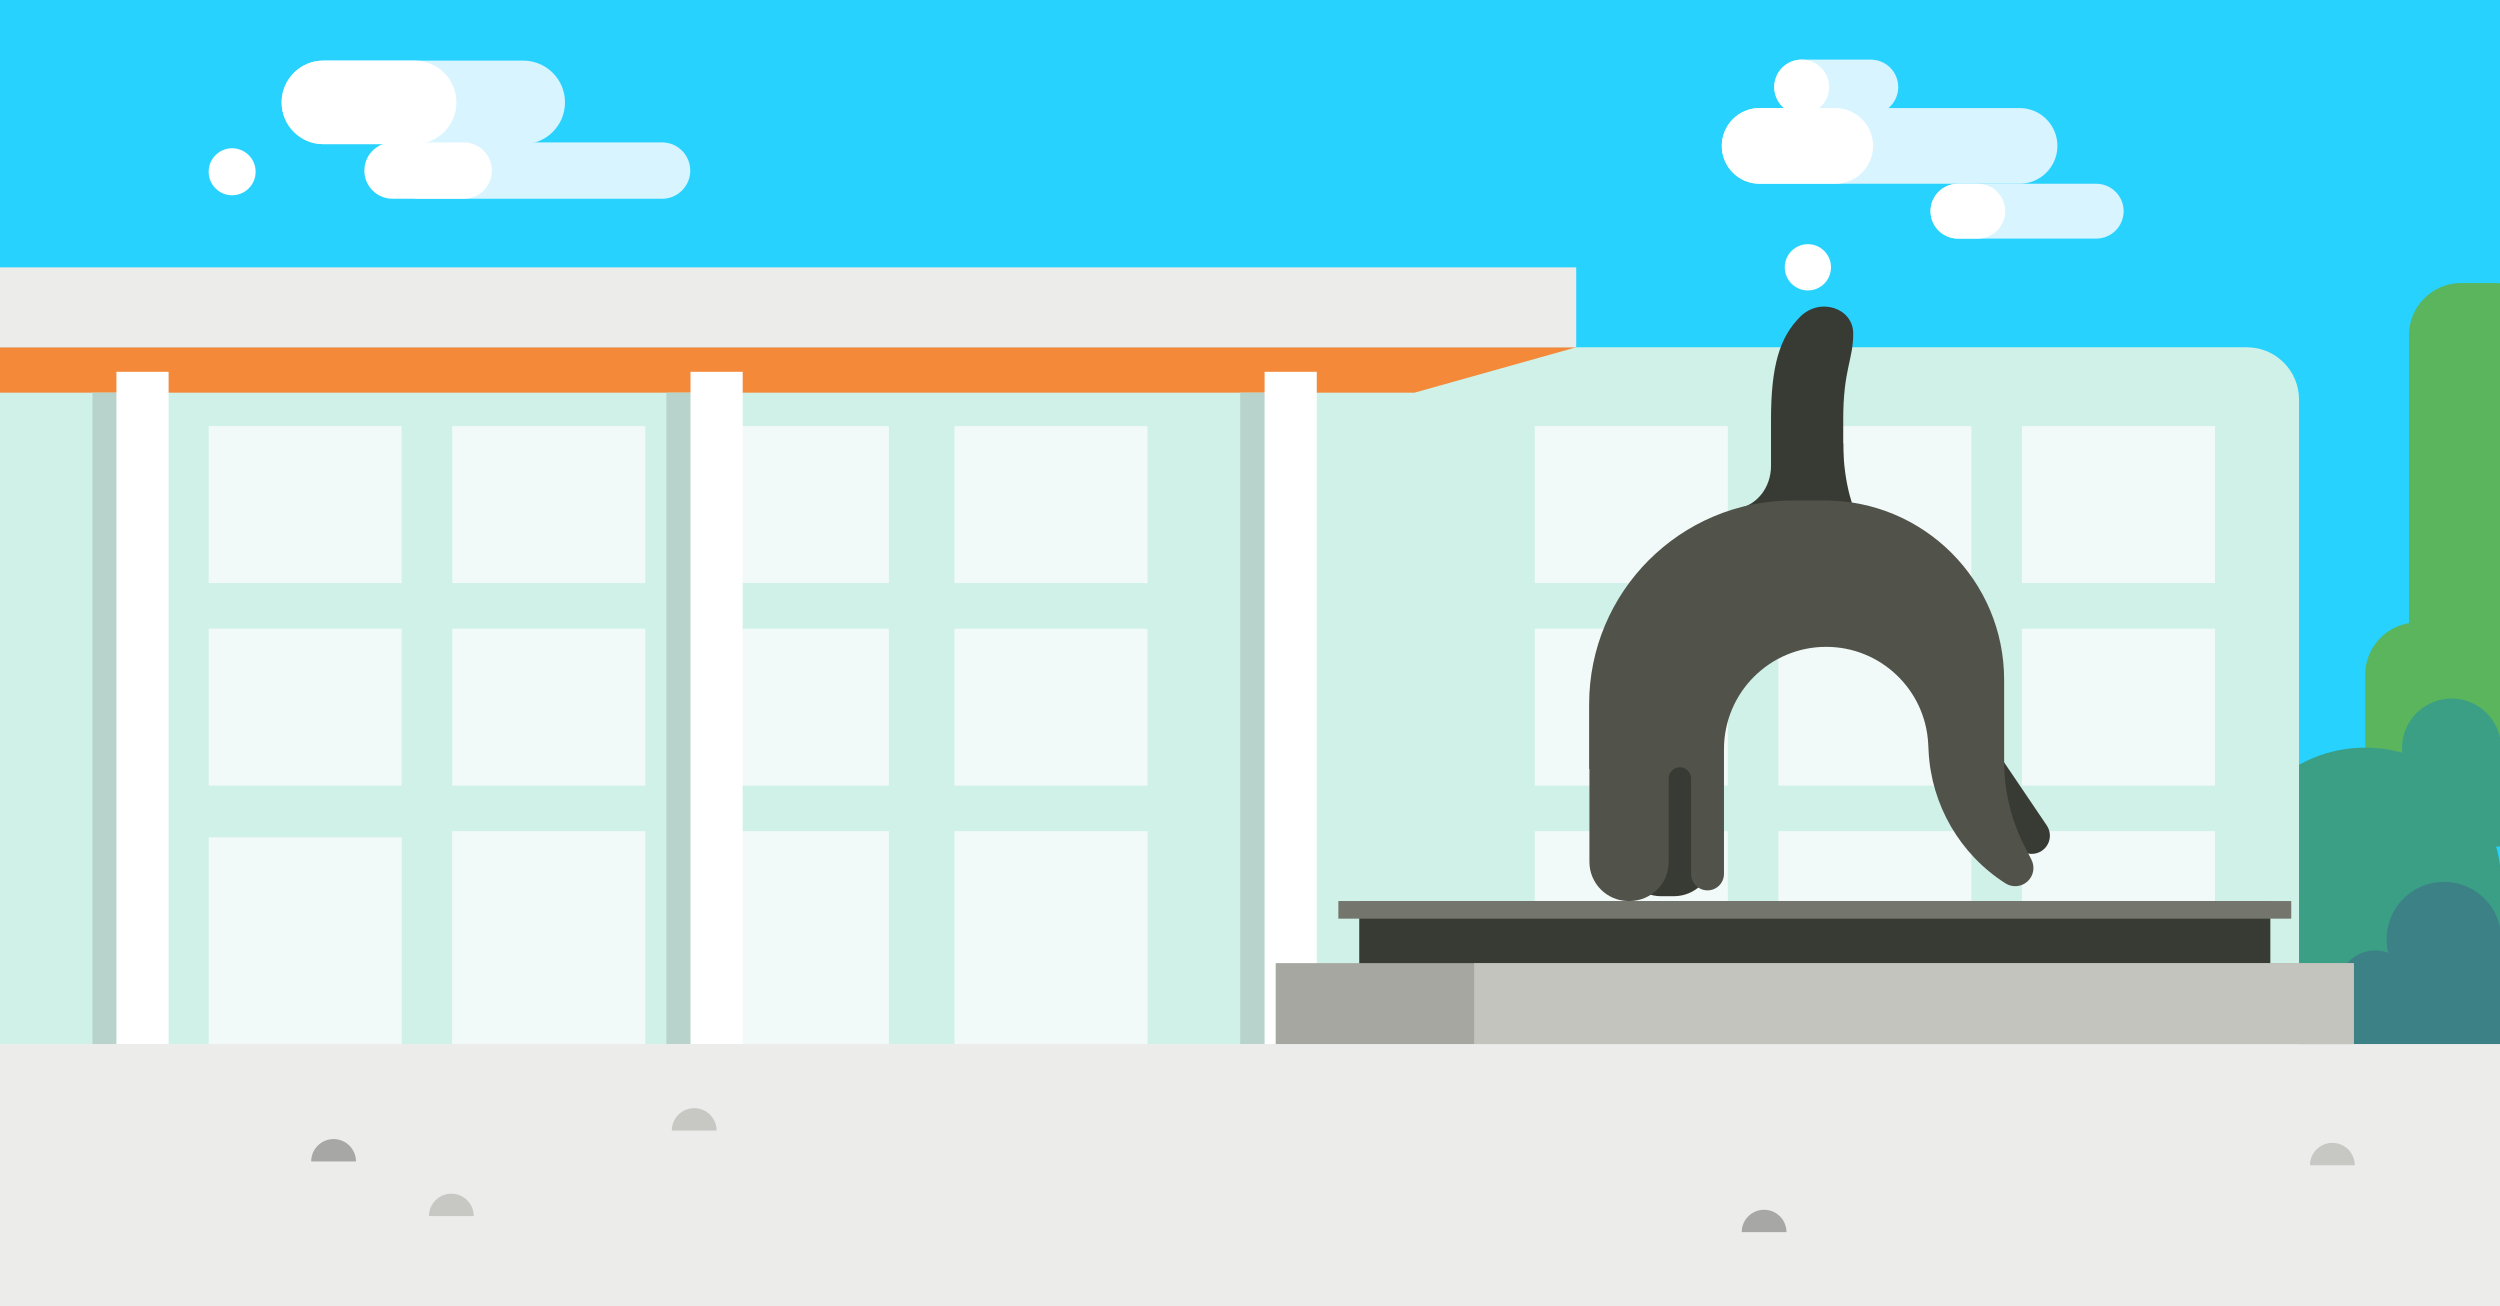
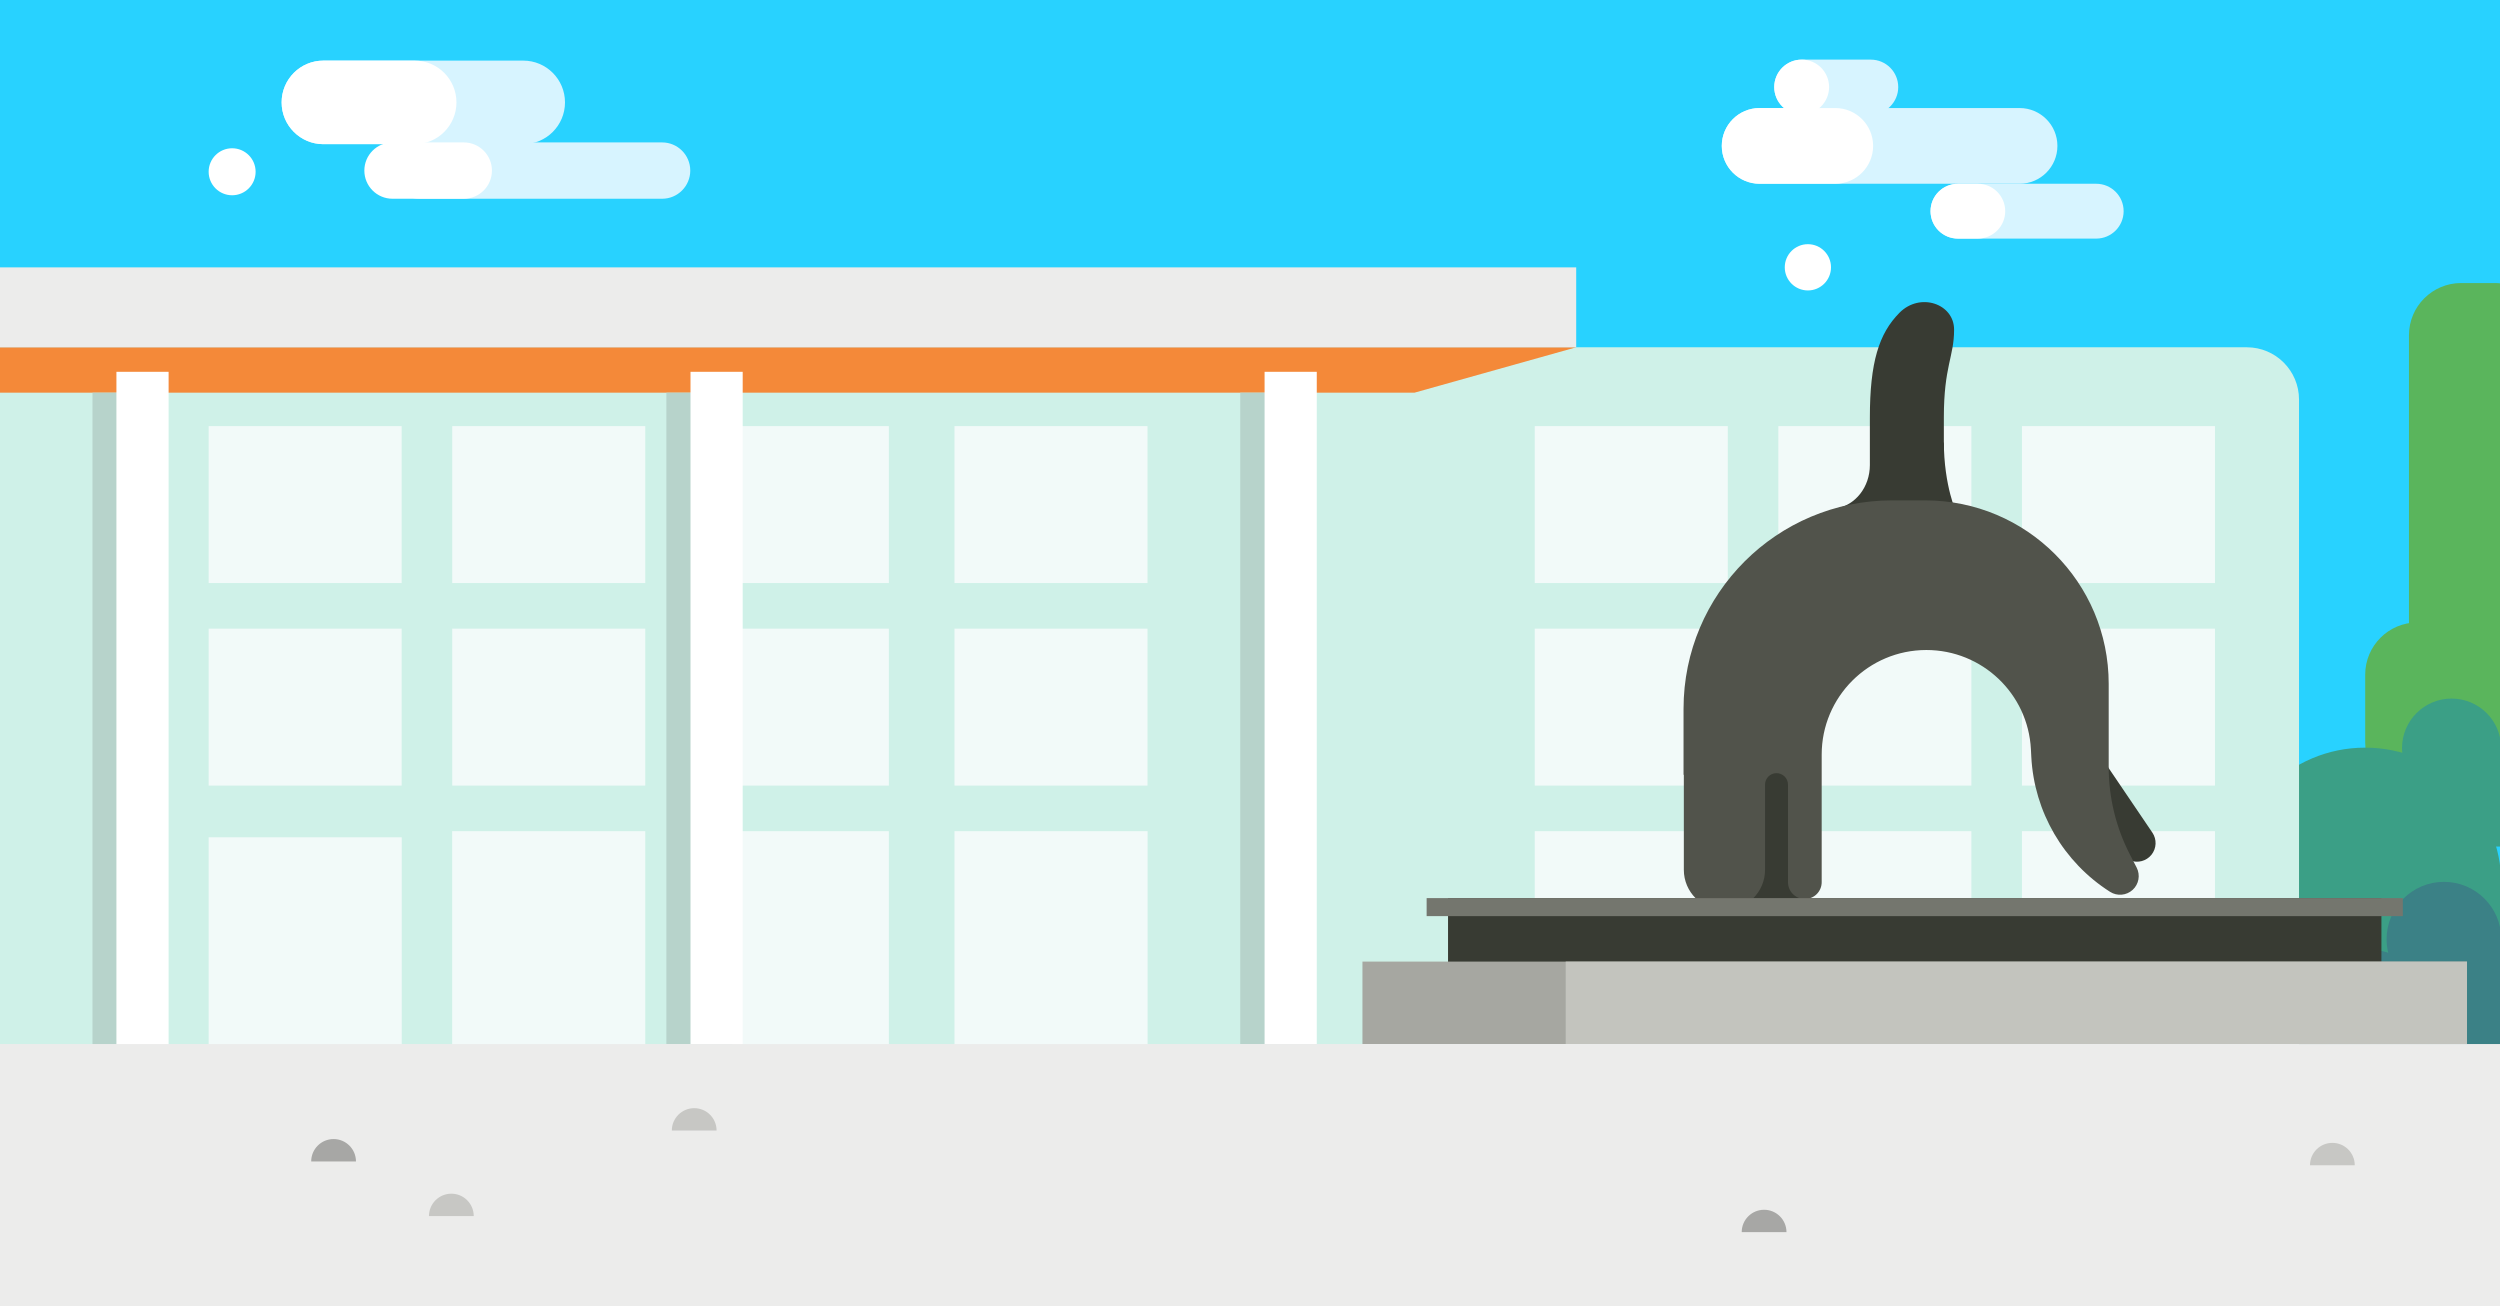
<svg xmlns="http://www.w3.org/2000/svg" width="1440px" height="752px" viewBox="0 0 1440 752" version="1.1">
  <defs />
  <g id="Page-1" stroke="none" stroke-width="1" fill="none" fill-rule="evenodd">
    <g id="aquarium">
      <g id="Imported-Layers" transform="translate(-3, -2)">
        <path d="M0.674,0.749 L1443.759,0.749 L1443.759,666.737 L0.674,666.737 L0.674,0.749 Z" id="Fill-1" fill="#28D2FF" />
        <path d="M1096.38,52.152 C1096.38,60.88 1089.307,67.957 1080.583,67.957 L1040.761,67.957 C1032.037,67.957 1024.964,60.88 1024.964,52.152 C1024.964,43.423 1032.037,36.346 1040.761,36.346 L1080.583,36.346 C1089.307,36.346 1096.38,43.423 1096.38,52.152" id="Fill-2" fill="#D7F4FF" />
        <path d="M1188.068,86.041 C1188.068,98.084 1178.31,107.847 1166.274,107.847 L1016.537,107.847 C1004.5,107.847 994.743,98.084 994.743,86.041 C994.743,73.997 1004.5,64.233 1016.537,64.233 L1166.274,64.233 C1178.31,64.233 1188.068,73.997 1188.068,86.041" id="Fill-3" fill="#D7F4FF" />
        <path d="M1081.919,86.041 C1081.919,98.084 1072.161,107.847 1060.124,107.847 L1016.537,107.847 C1004.5,107.847 994.743,98.084 994.743,86.041 C994.743,73.997 1004.5,64.233 1016.537,64.233 L1060.124,64.233 C1072.161,64.233 1081.919,73.997 1081.919,86.041" id="Fill-4" fill="#FFFFFF" />
        <path d="M1056.557,52.152 C1056.557,60.881 1049.485,67.957 1040.761,67.957 C1032.037,67.957 1024.964,60.881 1024.964,52.152 C1024.964,43.422 1032.037,36.346 1040.761,36.346 C1049.485,36.346 1056.557,43.422 1056.557,52.152" id="Fill-5" fill="#FFFFFF" />
        <path d="M1226.211,123.639 C1226.211,132.361 1219.144,139.43 1210.428,139.43 L1130.768,139.43 C1122.052,139.43 1114.985,132.361 1114.985,123.639 C1114.985,114.916 1122.052,107.847 1130.768,107.847 L1210.428,107.847 C1219.144,107.847 1226.211,114.916 1226.211,123.639" id="Fill-6" fill="#D7F4FF" />
        <path d="M1114.985,123.639 C1114.985,114.916 1122.052,107.847 1130.768,107.847 L1142.223,107.847 C1150.939,107.847 1158.006,114.916 1158.006,123.639 C1158.006,132.361 1150.939,139.43 1142.223,139.43 L1130.768,139.43 C1122.052,139.43 1114.985,132.361 1114.985,123.639" id="Fill-7" fill="#FFFFFF" />
        <path d="M1057.659,155.974 C1057.659,148.615 1051.697,142.649 1044.342,142.649 C1036.986,142.649 1031.024,148.615 1031.024,155.974 C1031.024,163.333 1036.986,169.299 1044.342,169.299 C1051.697,169.299 1057.659,163.333 1057.659,155.974" id="Fill-8" fill="#FFFFFF" />
        <path d="M1443.759,165.275 C1442.515,165.118 1441.249,165.028 1439.963,165.028 L1420.625,165.028 C1404.022,165.028 1390.563,178.495 1390.563,195.108 L1390.563,438.738 C1390.563,455.351 1404.022,468.818 1420.625,468.818 L1439.963,468.818 C1441.249,468.818 1442.515,468.728 1443.759,468.571 L1443.759,165.275" id="Fill-9" fill="#5AB55C" />
        <path d="M1430.626,390.616 C1430.626,374.004 1417.168,360.536 1400.564,360.536 L1395.416,360.536 C1378.813,360.536 1365.354,374.004 1365.354,390.616 L1365.354,429.699 C1365.354,446.312 1378.813,459.779 1395.416,459.779 L1400.564,459.779 C1417.168,459.779 1430.626,446.312 1430.626,429.699 L1430.626,390.616" id="Fill-10" fill="#5AB55C" />
        <path d="M1184.134,601.571 C1184.134,576.98 1164.211,557.047 1139.636,557.047 C1115.059,557.047 1095.135,576.98 1095.135,601.571 C1095.135,626.162 1115.059,646.097 1139.636,646.097 C1164.211,646.097 1184.134,626.162 1184.134,601.571" id="Fill-11" fill="#3B9F86" />
        <path d="M1113.632,626.605 C1113.632,609.637 1099.884,595.881 1082.924,595.881 C1065.964,595.881 1052.216,609.637 1052.216,626.605 C1052.216,643.575 1065.964,657.33 1082.924,657.33 C1099.884,657.33 1113.632,643.575 1113.632,626.605" id="Fill-12" fill="#3B9F86" />
        <path d="M1232.387,551.364 C1232.387,528.682 1214.012,510.297 1191.343,510.297 C1168.674,510.297 1150.299,528.682 1150.299,551.364 C1150.299,574.044 1168.674,592.43 1191.343,592.43 C1214.012,592.43 1232.387,574.044 1232.387,551.364" id="Fill-13" fill="#3B9F86" />
        <path d="M1304.189,552.17 C1304.189,529.489 1285.814,511.102 1263.145,511.102 C1240.475,511.102 1222.101,529.489 1222.101,552.17 C1222.101,574.851 1240.475,593.236 1263.145,593.236 C1285.814,593.236 1304.189,574.851 1304.189,552.17" id="Fill-14" fill="#3B9F86" />
        <path d="M1443.754,511.103 C1443.754,467.77 1408.649,432.642 1365.339,432.642 C1322.028,432.642 1286.922,467.77 1286.922,511.103 C1286.922,554.436 1322.028,589.562 1365.339,589.562 C1408.649,589.562 1443.754,554.436 1443.754,511.103" id="Fill-15" fill="#3B9F86" />
        <path d="M1173.111,545.993 L1443.754,545.993 L1443.754,646.754 L1173.111,646.754 L1173.111,545.993 Z" id="Fill-16" fill="#3B9F86" />
        <path d="M1085.934,607.653 L1443.754,607.653 L1443.754,667.511 L1085.934,667.511 L1085.934,607.653 Z" id="Fill-17" fill="#3B9F86" />
        <path d="M1325.33,646.339 C1325.33,630.8 1312.741,618.204 1297.212,618.204 C1281.683,618.204 1269.093,630.8 1269.093,646.339 C1269.093,661.878 1281.683,674.475 1297.212,674.475 C1312.741,674.475 1325.33,661.878 1325.33,646.339" id="Fill-18" fill="#3B8186" />
        <path d="M1367.358,511.103 L1443.754,511.103 L1443.754,605.573 L1367.358,605.573 L1367.358,511.103 Z" id="Fill-19" fill="#3B9F86" />
        <path d="M1368.169,606.151 C1368.169,585.978 1351.825,569.625 1331.667,569.625 C1311.506,569.625 1295.162,585.978 1295.162,606.151 C1295.162,626.322 1311.506,642.675 1331.667,642.675 C1351.825,642.675 1368.169,626.322 1368.169,606.151" id="Fill-20" fill="#3B8186" />
        <path d="M1383.548,538.711 L1443.754,538.711 L1443.754,663.49 L1383.548,663.49 L1383.548,538.711 Z" id="Fill-21" fill="#3B8186" />
        <path d="M1377.666,543.007 C1377.666,524.747 1392.461,509.945 1410.71,509.945 C1428.96,509.945 1443.754,524.747 1443.754,543.007 C1443.754,561.268 1428.96,576.071 1410.71,576.071 C1392.461,576.071 1377.666,561.268 1377.666,543.007" id="Fill-22" fill="#3B8186" />
        <path d="M1392.123,570.483 C1392.123,558.853 1382.702,549.427 1371.08,549.427 C1359.458,549.427 1350.036,558.853 1350.036,570.483 C1350.036,582.11 1359.458,591.539 1371.08,591.539 C1382.702,591.539 1392.123,582.11 1392.123,570.483" id="Fill-23" fill="#3B8186" />
        <path d="M1320.417,585.353 L1410.71,585.353 L1410.71,646.754 L1320.417,646.754 L1320.417,585.353 Z" id="Fill-24" fill="#3B8186" />
        <path d="M1412.609,624.5 L1443.673,624.5 L1443.673,652.768 L1412.609,652.768 L1412.609,624.5 Z" id="Fill-25" fill="#A9D163" />
        <path d="M1443.673,624.065 C1443.673,632.649 1436.719,639.606 1428.141,639.606 C1419.562,639.606 1412.609,632.649 1412.609,624.065 C1412.609,615.482 1419.562,608.524 1428.141,608.524 C1436.719,608.524 1443.673,615.482 1443.673,624.065" id="Fill-26" fill="#A9D163" />
        <path d="M1364.509,634.808 C1364.509,620.41 1376.173,608.739 1390.563,608.739 C1404.952,608.739 1416.617,620.41 1416.617,634.808 C1416.617,649.205 1404.952,660.877 1390.563,660.877 C1376.173,660.877 1364.509,649.205 1364.509,634.808" id="Fill-27" fill="#A9D163" />
        <path d="M1443.673,432.948 C1443.673,417.165 1430.887,404.372 1415.114,404.372 C1399.341,404.372 1386.555,417.165 1386.555,432.948 C1386.555,448.73 1399.341,461.524 1415.114,461.524 C1430.887,461.524 1443.673,448.73 1443.673,432.948" id="Fill-28" fill="#3B9F86" />
        <path d="M1405.556,432.948 L1443.673,432.948 L1443.673,489.618 L1405.556,489.618 L1405.556,432.948 Z" id="Fill-29" fill="#3B9F86" />
        <path d="M1327.236,622.967 C1327.236,639.58 1313.776,653.047 1297.174,653.047 L30.738,653.047 C14.135,653.047 0.675,639.58 0.675,622.967 L0.675,202.038 L1297.174,202.038 C1313.776,202.038 1327.236,215.506 1327.236,232.118 L1327.236,622.967" id="Fill-30" fill="#CFF1E8" />
        <path d="M123.179,247.448 L234.358,247.448 L234.358,337.838 L123.179,337.838 L123.179,247.448 Z" id="Fill-31" fill="#F2FAF9" />
        <path d="M263.49,247.448 L374.669,247.448 L374.669,337.838 L263.49,337.838 L263.49,247.448 Z" id="Fill-32" fill="#F2FAF9" />
        <path d="M403.803,247.448 L514.982,247.448 L514.982,337.838 L403.803,337.838 L403.803,247.448 Z" id="Fill-33" fill="#F2FAF9" />
        <path d="M123.179,364.102 L234.358,364.102 L234.358,454.491 L123.179,454.491 L123.179,364.102 Z" id="Fill-34" fill="#F2FAF9" />
        <path d="M263.49,364.102 L374.669,364.102 L374.669,454.491 L263.49,454.491 L263.49,364.102 Z" id="Fill-35" fill="#F2FAF9" />
        <path d="M403.803,364.102 L514.982,364.102 L514.982,454.491 L403.803,454.491 L403.803,364.102 Z" id="Fill-36" fill="#F2FAF9" />
        <path d="M552.777,247.448 L663.956,247.448 L663.956,337.838 L552.777,337.838 L552.777,247.448 Z" id="Fill-33-Copy" fill="#F2FAF9" />
        <path d="M552.777,364.102 L663.956,364.102 L663.956,454.491 L552.777,454.491 L552.777,364.102 Z" id="Fill-36-Copy" fill="#F2FAF9" />
        <path d="M123.179,484.283 L234.404,484.283 L234.404,610.414 L123.179,610.414 L123.179,484.283 Z" id="Fill-37" fill="#F2FAF9" />
        <path d="M263.444,480.755 L374.669,480.755 L374.669,606.886 L263.444,606.886 L263.444,480.755 Z" id="Fill-37-Copy-2" fill="#F2FAF9" />
        <path d="M424.786,480.755 L514.982,480.755 L514.982,606.886 L424.786,606.886 L424.786,480.755 Z" id="Fill-37-Copy" fill="#F2FAF9" />
        <path d="M552.777,480.755 L664.002,480.755 L664.002,606.886 L552.777,606.886 L552.777,480.755 Z" id="Fill-37-Copy-3" fill="#F2FAF9" />
        <path d="M1167.646,247.448 L1278.826,247.448 L1278.826,337.838 L1167.646,337.838 L1167.646,247.448 Z" id="Fill-38" fill="#F2FAF9" />
        <path d="M1167.646,364.103 L1278.826,364.103 L1278.826,454.491 L1167.646,454.491 L1167.646,364.103 Z" id="Fill-39" fill="#F2FAF9" />
        <path d="M1167.646,480.755 L1278.826,480.755 L1278.826,571.144 L1167.646,571.144 L1167.646,480.755 Z" id="Fill-40" fill="#F2FAF9" />
        <path d="M1027.333,247.448 L1138.513,247.448 L1138.513,337.838 L1027.333,337.838 L1027.333,247.448 Z" id="Fill-41" fill="#F2FAF9" />
        <path d="M1027.333,364.103 L1138.513,364.103 L1138.513,454.491 L1027.333,454.491 L1027.333,364.103 Z" id="Fill-42" fill="#F2FAF9" />
        <path d="M1027.333,480.755 L1138.513,480.755 L1138.513,571.144 L1027.333,571.144 L1027.333,480.755 Z" id="Fill-43" fill="#F2FAF9" />
        <path d="M887.021,247.448 L998.201,247.448 L998.201,337.838 L887.021,337.838 L887.021,247.448 Z" id="Fill-44" fill="#F2FAF9" />
        <path d="M887.021,364.103 L998.201,364.103 L998.201,454.491 L887.021,454.491 L887.021,364.103 Z" id="Fill-45" fill="#F2FAF9" />
        <path d="M887.021,480.755 L998.201,480.755 L998.201,571.144 L887.021,571.144 L887.021,480.755 Z" id="Fill-46" fill="#F2FAF9" />
        <path d="M0.674,228.192 L817.703,228.192 L910.892,202.038 L0.674,202.038 L0.674,228.192" id="Fill-47" fill="#F48939" />
        <path d="M56.274,228.192 L86.324,228.192 L86.324,626.606 L56.274,626.606 L56.274,228.192 Z" id="Fill-48" fill="#B7D3CB" />
        <path d="M416.875,228.192 L386.825,228.192 L386.825,603.368 L416.875,603.368 L416.875,455.853 L403.803,455.853 L403.803,364.92 L416.875,364.92 L416.875,338.498 L403.803,338.498 L403.803,247.564 L416.875,247.564 L416.875,228.192" id="Fill-49" fill="#B7D3CB" />
        <path d="M403.803,247.448 L416.875,247.448 L416.875,337.838 L403.803,337.838 L403.803,247.448 Z" id="Fill-50" fill="#D4DBD9" />
        <path d="M403.803,364.102 L416.875,364.102 L416.875,454.491 L403.803,454.491 L403.803,364.102 Z" id="Fill-51" fill="#D4DBD9" />
        <path d="M717.375,228.192 L747.426,228.192 L747.426,603.368 L717.375,603.368 L717.375,228.192 Z" id="Fill-52" fill="#B7D3CB" />
        <path d="M70.058,216.162 L100.119,216.162 L100.119,626.606 L70.058,626.606 L70.058,216.162 Z" id="Fill-53" fill="#FFFFFF" />
        <path d="M400.729,216.162 L430.79,216.162 L430.79,603.368 L400.729,603.368 L400.729,216.162 Z" id="Fill-54" fill="#FFFFFF" />
        <path d="M731.399,216.162 L761.46,216.162 L761.46,603.368 L731.399,603.368 L731.399,216.162 Z" id="Fill-55" fill="#FFFFFF" />
        <path d="M0.674,156.005 L910.892,156.005 L910.892,202.038 L0.674,202.038 L0.674,156.005 Z" id="Fill-56" fill="#ECECEB" />
        <path d="M0.674,603.368 L1443.759,603.368 L1443.759,754.747 L0.674,754.747 L0.674,603.368 Z" id="Fill-61" fill="#ECECEB" />
        <path d="M1006.221,711.727 C1006.221,704.6 1011.995,698.824 1019.117,698.824 C1026.239,698.824 1032.013,704.6 1032.013,711.727" id="Fill-62" fill="#A7A7A5" />
        <path d="M1333.549,673.189 C1333.549,666.063 1339.323,660.286 1346.445,660.286 C1353.567,660.286 1359.341,666.063 1359.341,673.189" id="Fill-63" fill="#C7C7C4" />
        <path d="M389.966,653.207 C389.966,646.08 395.74,640.303 402.862,640.303 C409.985,640.303 415.759,646.08 415.759,653.207" id="Fill-64" fill="#C7C7C4" />
        <path d="M182.248,670.998 C182.248,663.872 188.022,658.095 195.143,658.095 C202.266,658.095 208.039,663.872 208.039,670.998" id="Fill-65" fill="#A7A7A5" />
        <path d="M250.082,702.467 C250.082,695.34 255.855,689.563 262.977,689.563 C270.099,689.563 275.873,695.34 275.873,702.467" id="Fill-66" fill="#C7C7C4" />
-         <g id="Group" transform="translate(737.3411, 178.3683)">
-           <path d="M48.589,342.628 L573.378,342.628 L573.378,424.817 L48.589,424.817 L48.589,342.628 Z" id="Fill-57" fill="#383B33" />
-           <path d="M36.553,342.628 L585.414,342.628 L585.414,352.78 L36.553,352.78 L36.553,342.628 Z" id="Fill-58" fill="#74766E" />
-           <path d="M0.464,378.395 L621.503,378.395 L621.503,425 L0.464,425 L0.464,378.395 Z" id="Fill-59" fill="#A6A7A1" />
-           <path d="M114.747,378.395 L621.503,378.395 L621.503,425 L114.747,425 L114.747,378.395 Z" id="Fill-60" fill="#C3C4BE" />
-           <path d="M199.936,317.269 C199.936,329.743 210.034,339.856 222.492,339.856 L229.746,339.856 C242.204,339.856 252.302,329.743 252.302,317.269 L252.302,273.067 C252.302,260.594 242.204,250.481 229.746,250.481 L222.492,250.481 C210.034,250.481 199.936,260.594 199.936,273.067 L199.936,317.269" id="Fill-67" fill="#383B33" />
-           <path d="M403.882,303.556 L432.058,314.736 C436.335,316.432 441.215,315.14 444.095,311.548 C446.975,307.957 447.181,302.905 444.603,299.091 L414.032,253.869 L403.882,303.556" id="Fill-69" fill="#383B33" />
-           <path d="M327.357,78.764 C327.357,103.985 334.618,119.419 334.618,119.419 L310.938,119.419 L327.357,78.764" id="Fill-68" fill="#383B33" />
-           <path d="M333.114,15.726 C333.114,31.077 327.357,36.262 327.357,65.265 L327.357,125.895 L266.548,116.5 L266.564,116.499 C277.599,114.79 285.761,104.368 285.761,92.031 L285.761,65.265 C285.761,34.068 290.858,17.919 302.413,6.222 C313.968,-5.474 333.114,1.106 333.114,15.726" id="Fill-70" fill="#383B33" />
-           <path d="M420.806,332.439 C424.801,334.986 430.006,334.535 433.504,331.339 C437.002,328.142 437.927,322.994 435.758,318.779 L431.93,311.334 C424.117,296.138 420.041,279.293 420.041,262.201 L420.041,215.261 C420.041,158.183 373.833,111.914 316.832,111.914 L298.264,111.914 C233.498,111.914 180.995,164.487 180.995,229.34 L180.995,266.528 L181.165,266.526 L181.165,320.041 C181.165,332.516 191.264,342.628 203.72,342.628 L204.27,342.628 C216.728,342.628 226.826,332.516 226.826,320.041 L226.826,272.043 C226.826,268.521 229.643,265.648 233.16,265.584 C234.891,265.553 236.562,266.22 237.796,267.435 C239.033,268.649 239.728,270.309 239.728,272.043 L239.728,327.002 C239.728,332.24 243.968,336.487 249.2,336.487 C254.43,336.487 258.671,332.24 258.671,327.002 L258.671,255.149 C258.671,222.6 285.022,196.213 317.529,196.213 C348.858,196.213 374.697,220.787 376.309,252.118 L376.526,256.348 C378.123,287.391 394.622,315.743 420.806,332.439" id="Fill-71" fill="#51534B" />
-         </g>
        <path d="M328.438,60.976 C328.438,74.266 317.672,85.038 304.389,85.038 L189.262,85.038 C175.981,85.038 165.214,74.266 165.214,60.976 C165.214,47.687 175.981,36.914 189.262,36.914 L304.389,36.914 C317.672,36.914 328.438,47.687 328.438,60.976" id="Fill-72" fill="#D7F4FF" />
        <path d="M400.59,100.256 C400.59,109.213 393.333,116.476 384.379,116.476 L244.516,116.476 C235.562,116.476 228.304,109.213 228.304,100.256 C228.304,91.297 235.563,84.036 244.516,84.036 L384.379,84.036 C393.333,84.036 400.59,91.297 400.59,100.256" id="Fill-73" fill="#D7F4FF" />
        <path d="M286.353,100.256 C286.353,109.214 279.095,116.476 270.141,116.476 L229.078,116.476 C220.124,116.476 212.866,109.213 212.866,100.256 C212.866,91.297 220.124,84.036 229.078,84.036 L270.141,84.036 C279.095,84.036 286.353,91.298 286.353,100.256" id="Fill-74" fill="#FFFFFF" />
        <path d="M265.916,60.976 C265.916,74.266 255.149,85.038 241.867,85.038 L189.262,85.038 C175.981,85.038 165.214,74.266 165.214,60.976 C165.214,47.687 175.981,36.914 189.262,36.914 L241.867,36.914 C255.149,36.914 265.916,47.687 265.916,60.976" id="Fill-75" fill="#FFFFFF" />
        <path d="M150.235,100.936 C150.235,93.461 144.179,87.401 136.707,87.401 C129.235,87.401 123.179,93.461 123.179,100.936 C123.179,108.412 129.235,114.472 136.707,114.472 C144.179,114.472 150.235,108.412 150.235,100.936" id="Fill-76" fill="#FFFFFF" />
      </g>
+       <g id="Imported-Layers" transform="translate(784, 174)">
+         <path d="M205.119,337.397 C205.119,350.151 215.465,360.491 228.227,360.491 L235.659,360.491 C248.422,360.491 258.767,350.151 258.767,337.397 L258.767,292.202 C258.767,279.448 248.422,269.109 235.659,269.109 L228.227,269.109 C215.465,269.109 205.119,279.448 205.119,292.202 L205.119,337.397" id="Fill-1" fill="#383B33" />
+         <path d="M335.658,80.321 C335.658,106.109 343.097,121.889 343.097,121.889 L318.836,121.889 L335.658,80.321" id="Fill-2" fill="#383B33" />
+         <path d="M414.054,310.161 L442.92,321.592 C447.301,323.326 452.301,322.005 455.251,318.333 C458.201,314.661 458.412,309.496 455.771,305.595 L424.452,259.358 L414.054,310.161" id="Fill-3" fill="#383B33" />
+         <path d="M341.555,15.868 C341.555,31.563 335.658,36.864 335.658,66.519 L335.658,128.51 L273.361,118.905 L273.378,118.903 C284.682,117.156 293.044,106.5 293.044,93.886 L293.044,66.519 C293.044,34.621 298.266,18.11 310.103,6.151 C321.941,-5.809 341.555,0.919 341.555,15.868" id="Fill-4" fill="#383B33" />
+         <path d="M431.393,339.693 C435.485,342.297 440.817,341.836 444.4,338.568 C447.985,335.3 448.932,330.036 446.71,325.726 L442.788,318.113 C434.784,302.576 430.608,285.353 430.608,267.877 L430.608,219.883 C430.608,161.524 383.271,114.215 324.876,114.215 L305.852,114.215 C239.503,114.215 185.716,167.969 185.716,234.278 L185.716,272.302 L185.889,272.299 L185.889,327.017 C185.889,339.771 196.235,350.11 208.997,350.11 L209.56,350.11 C222.322,350.11 232.668,339.771 232.668,327.017 L232.668,277.94 C232.668,274.34 235.554,271.401 239.156,271.337 C240.93,271.304 242.642,271.986 243.906,273.228 C245.173,274.47 245.885,276.168 245.885,277.94 L245.885,334.133 C245.885,339.489 250.229,343.831 255.589,343.831 C260.947,343.831 265.292,339.489 265.292,334.133 L265.292,260.667 C265.292,227.387 292.287,200.407 325.589,200.407 C357.684,200.407 384.155,225.534 385.806,257.567 L386.029,261.893 C387.665,293.633 404.567,322.621 431.393,339.693" id="Fill-5" fill="#51534B" />
+         <path d="M50.071,343.306 L587.696,343.306 L587.696,427.341 L50.071,427.341 L50.071,343.306 Z" id="Fill-6" fill="#383B33" />
+         <path d="M37.741,343.306 L600.026,343.306 L600.026,353.687 L37.741,353.687 L37.741,343.306 Z" id="Fill-7" fill="#74766E" />
+         <path d="M0.769,379.876 L636.998,379.876 L636.998,427.341 L0.769,427.341 L0.769,379.876 Z" id="Fill-8" fill="#A6A7A1" />
+         <path d="M117.847,379.876 L636.998,379.876 L636.998,427.341 L117.847,427.341 L117.847,379.876 Z" id="Fill-9" fill="#C3C4BE" />
+       </g>
    </g>
  </g>
</svg>
